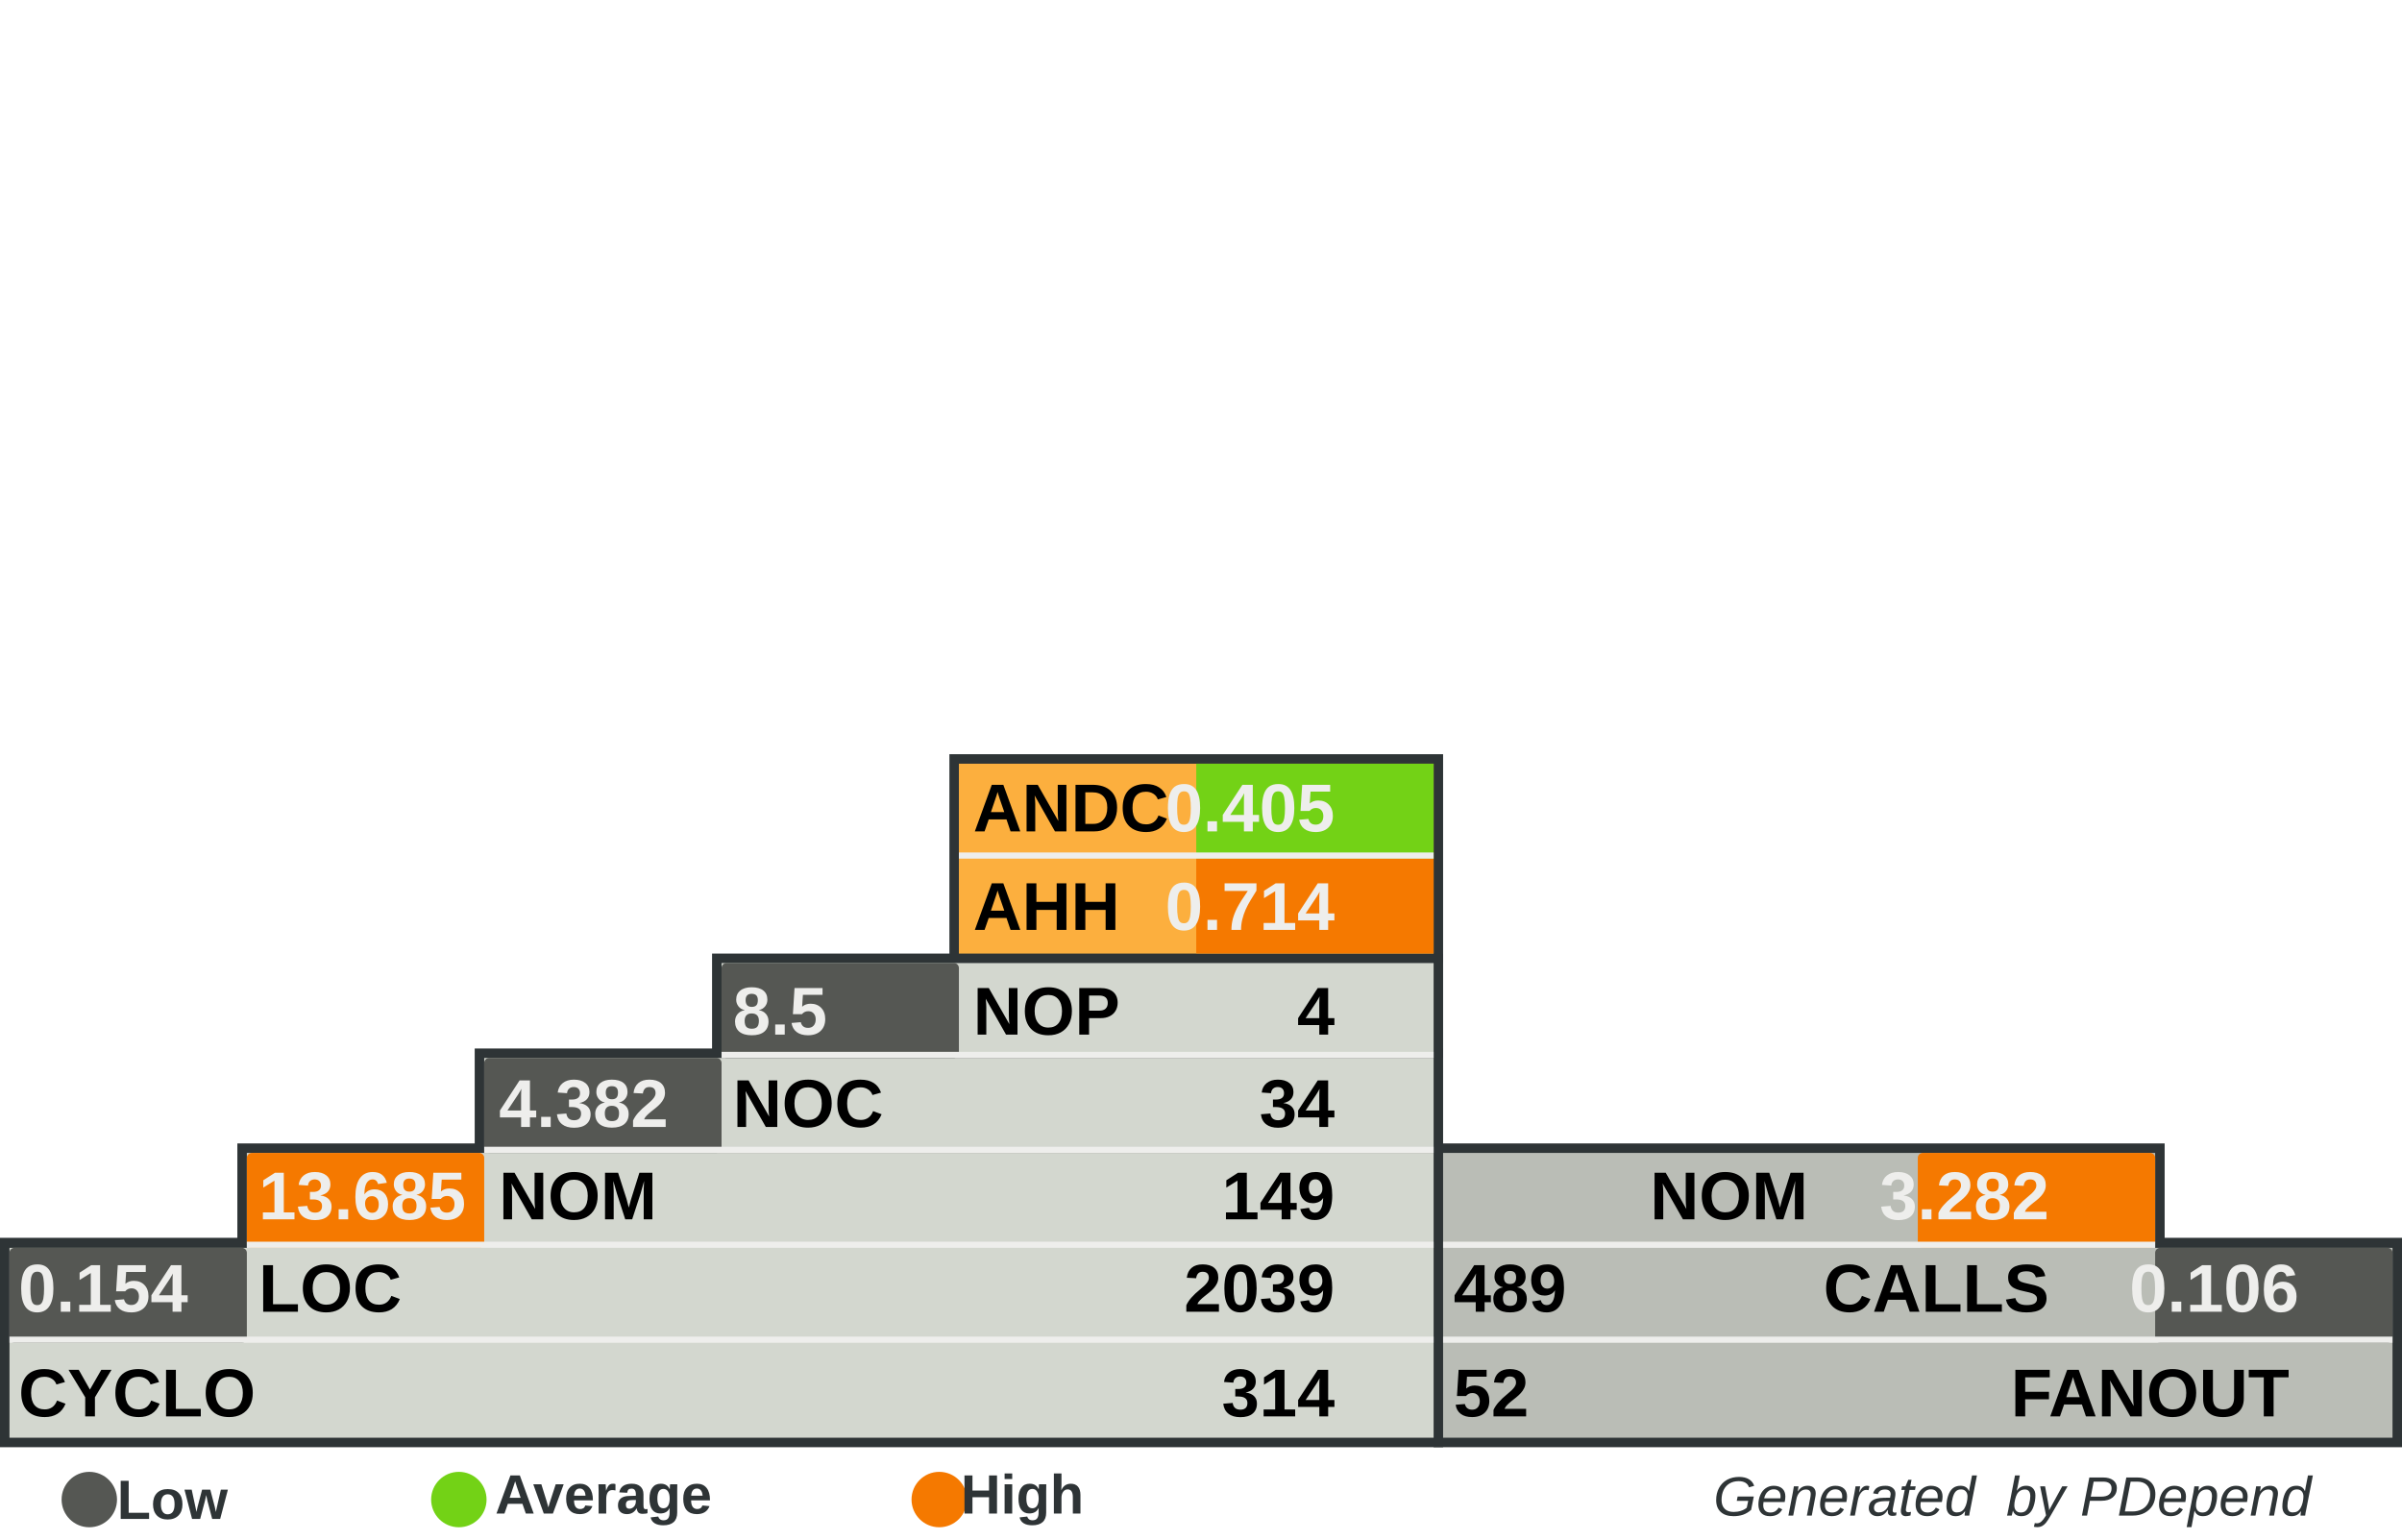
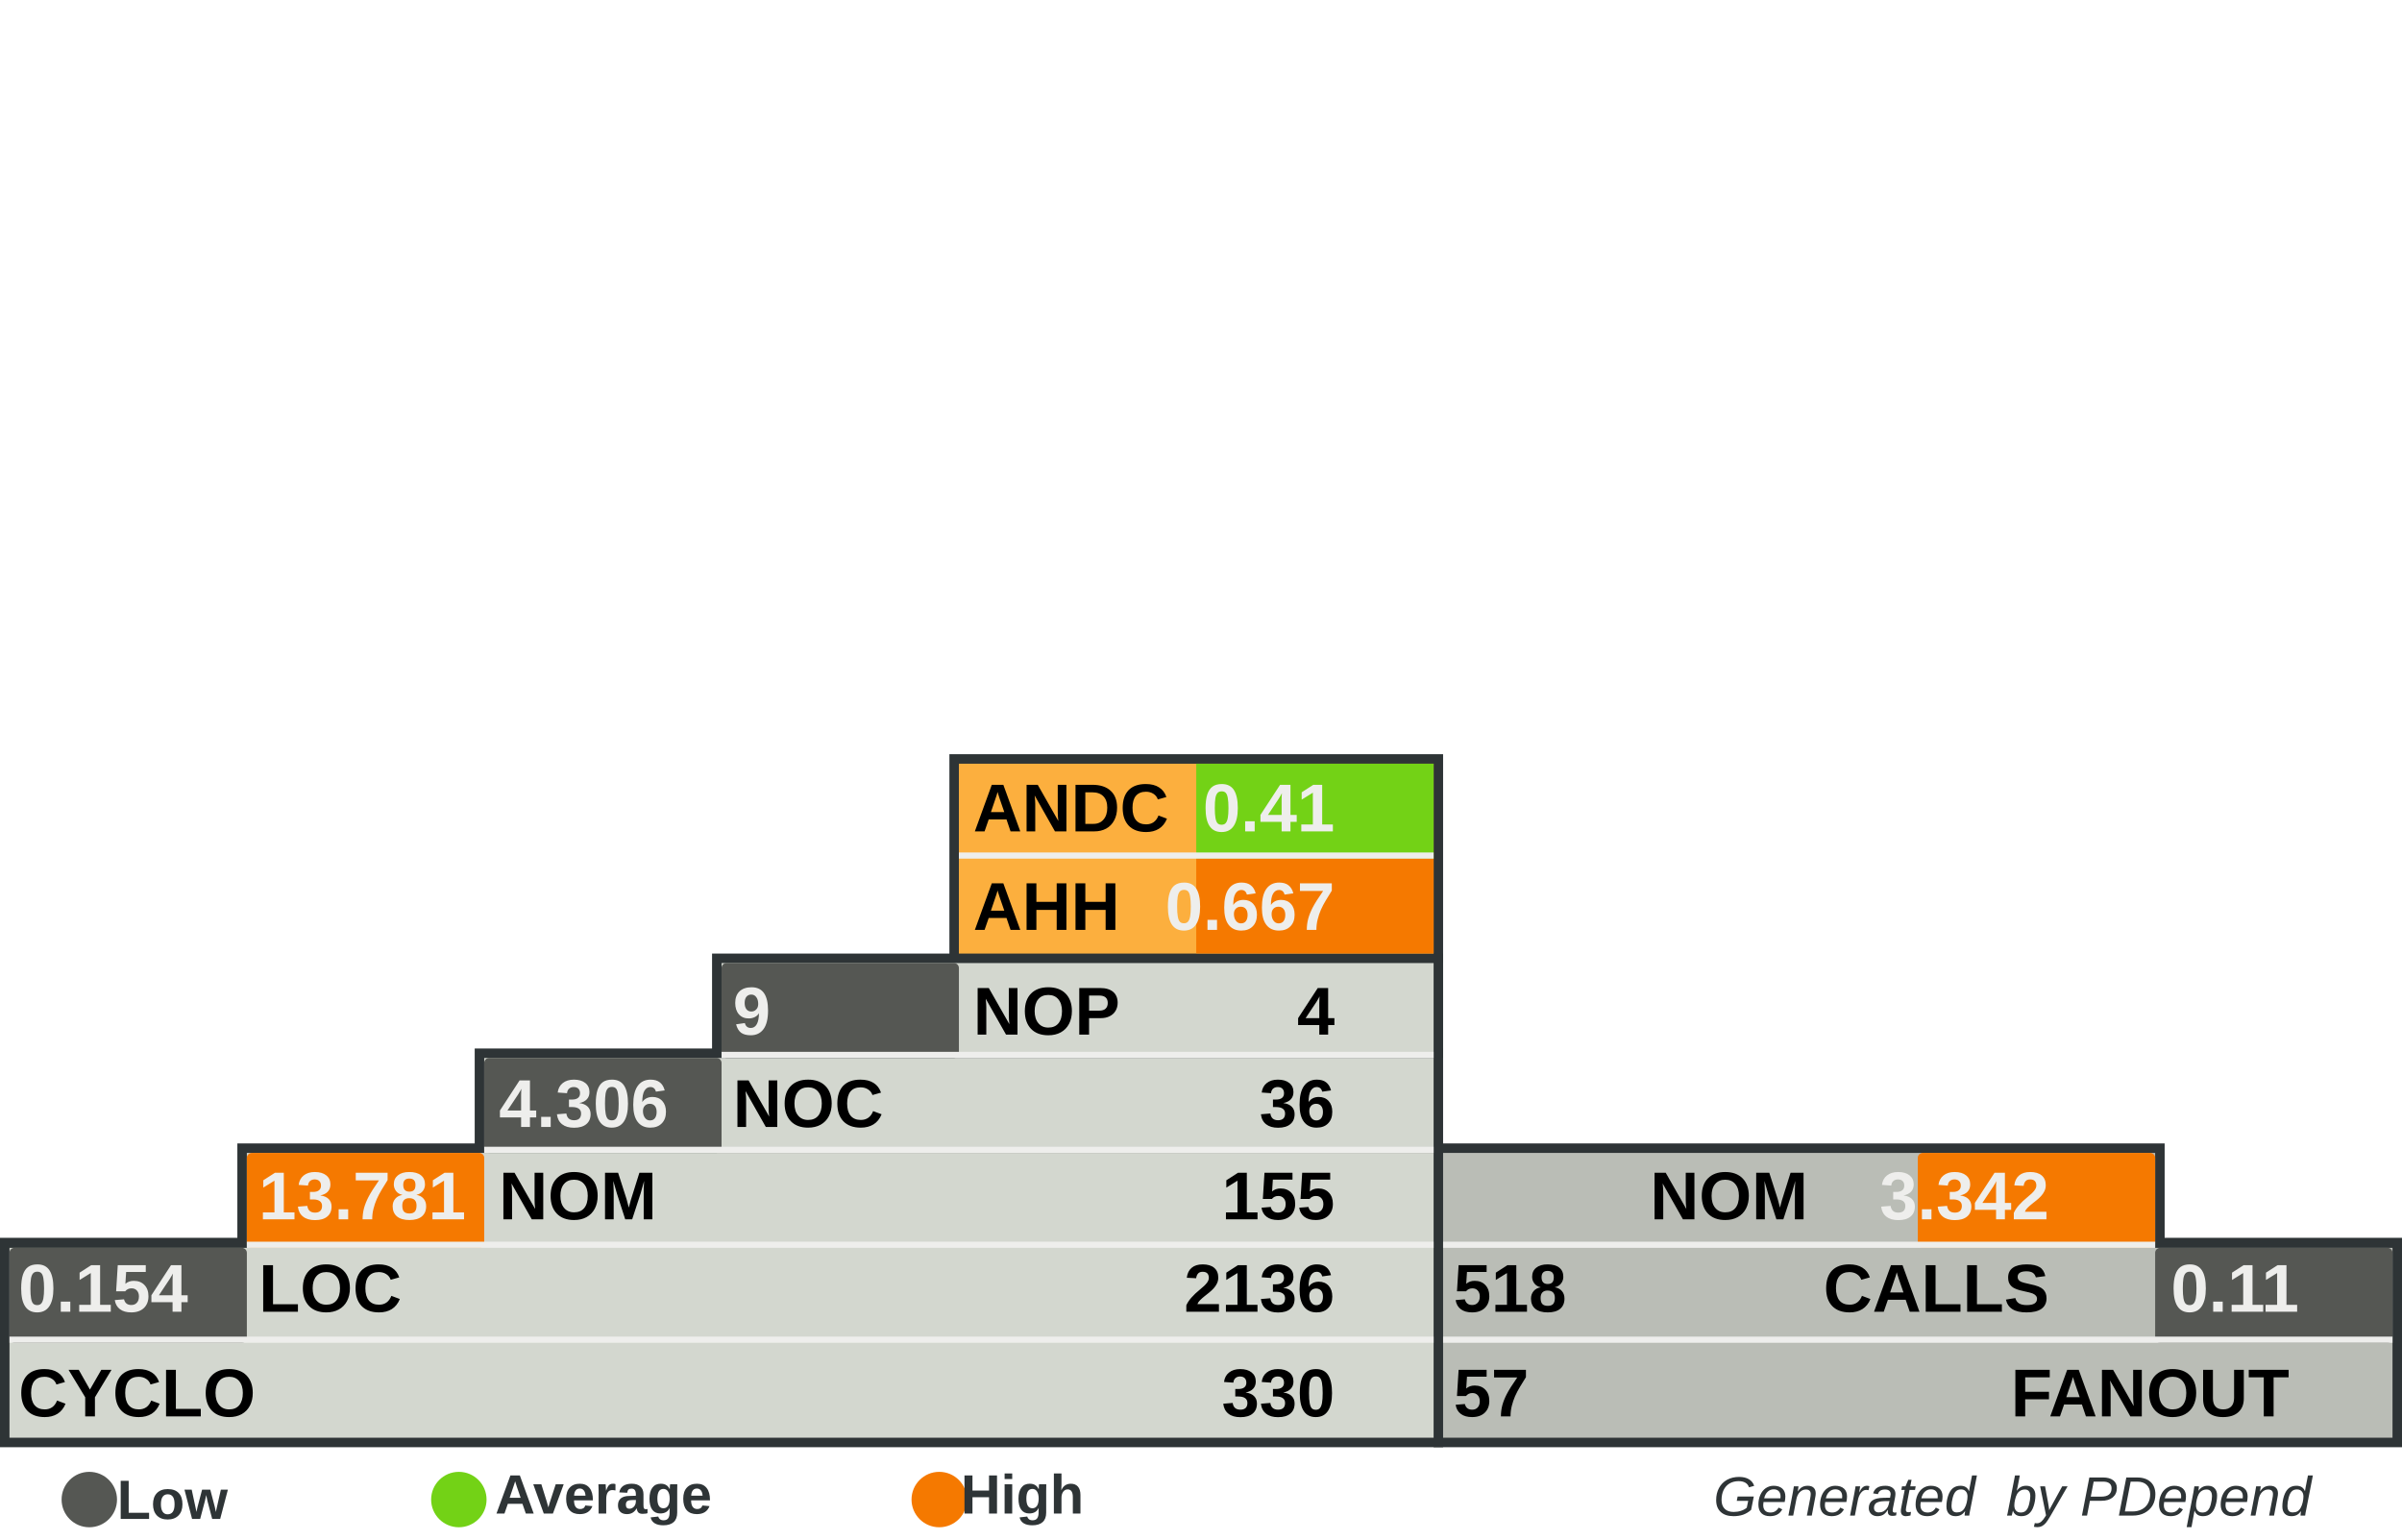
<svg xmlns="http://www.w3.org/2000/svg" width="390" height="250" id="svg5110" version="1.0">
  <defs id="defs5112">
    </defs>
  <g id="layer1">
    <rect style="fill:#555753" width="0" height="0" x="0" y="0" rx="0" ry="0" id="rect8982" xml:id="threshold.low" />
    <rect style="fill:#73d216" width="0" height="0" x="0" y="0" rx="0" ry="0" id="rect8983" xml:id="threshold.average" />
    <rect style="fill:#f57900" width="0" height="0" x="0" y="0" rx="0" ry="0" id="rect2834" xml:id="threshold.high" />
    <rect style="opacity:1;fill:#2e3436;fill-opacity:1;stroke:none;stroke-width:1;stroke-miterlimit:4;stroke-dasharray:none;stroke-opacity:1" id="rect4954" width="118.696" height="16.957" x="232.767" y="185.672" rx="2.978" ry="0" />
    <rect style="opacity:1;fill:#2e3436;fill-opacity:1;stroke:none;stroke-width:1;stroke-miterlimit:4;stroke-dasharray:none;stroke-opacity:1" id="rect4956" width="157.233" height="34" x="232.767" y="201" rx="3.945" ry="0" />
    <rect style="opacity:1;fill:#2e3436;fill-opacity:1;stroke:none;stroke-width:1;stroke-miterlimit:4;stroke-dasharray:none;stroke-opacity:1" id="rect4958" width="80.158" height="33.913" x="154.15" y="122.47" rx="2.011" ry="0" />
    <rect style="opacity:1;fill:#2e3436;fill-opacity:1;stroke:none;stroke-width:1;stroke-miterlimit:4;stroke-dasharray:none;stroke-opacity:1" id="rect4960" width="234.308" height="34" x="0" y="201" rx="5.879" ry="0" />
    <rect style="opacity:1;fill:#2e3436;fill-opacity:1;stroke:none;stroke-width:1;stroke-miterlimit:4;stroke-dasharray:none;stroke-opacity:1" id="rect4962" width="195.771" height="16.957" x="38.538" y="185.672" rx="4.912" ry="0" />
    <rect style="opacity:1;fill:#2e3436;fill-opacity:1;stroke:none;stroke-width:1;stroke-miterlimit:4;stroke-dasharray:none;stroke-opacity:1" id="rect4964" width="157.233" height="16.957" x="77.075" y="170.257" rx="3.945" ry="0" />
    <rect style="opacity:1;fill:#2e3436;fill-opacity:1;stroke:none;stroke-width:1;stroke-miterlimit:4;stroke-dasharray:none;stroke-opacity:1" id="rect4966" width="118.696" height="16.957" x="115.613" y="154.842" rx="2.978" ry="0" />
    <rect style="opacity:1;fill:#d3d7cf;fill-opacity:1;stroke:none;stroke-width:1;stroke-miterlimit:4;stroke-dasharray:none;stroke-opacity:1" id="rect4968" width="231.225" height="30.83" x="1.542" y="202.628" rx="5.801" ry="0" />
    <rect style="opacity:1;fill:#d3d7cf;fill-opacity:1;stroke:none;stroke-width:1;stroke-miterlimit:4;stroke-dasharray:none;stroke-opacity:1" id="rect4970" width="192.688" height="15.415" x="40.079" y="187.214" rx="4.834" ry="0" />
    <rect style="opacity:1;fill:#d3d7cf;fill-opacity:1;stroke:none;stroke-width:1;stroke-miterlimit:4;stroke-dasharray:none;stroke-opacity:1" id="rect4972" width="154.15" height="15.415" x="78.617" y="171.798" rx="3.868" ry="0" />
    <rect style="opacity:1;fill:#d3d7cf;fill-opacity:1;stroke:none;stroke-width:1;stroke-miterlimit:4;stroke-dasharray:none;stroke-opacity:1" id="rect4974" width="115.613" height="15.415" x="117.154" y="156.383" rx="2.901" ry="0" />
    <rect style="opacity:1;fill:#fcaf3e;fill-opacity:1;stroke:none;stroke-width:1;stroke-miterlimit:4;stroke-dasharray:none;stroke-opacity:1" id="rect4976" width="77.075" height="30.83" x="155.692" y="124.012" rx="1.934" ry="0" />
    <rect style="opacity:1;fill:#babdb6;fill-opacity:1;stroke:none;stroke-width:1;stroke-miterlimit:4;stroke-dasharray:none;stroke-opacity:1" id="rect4978" width="154.15" height="30.83" x="234.308" y="202.628" rx="3.868" ry="0" />
    <rect style="opacity:1;fill:#babdb6;fill-opacity:1;stroke:none;stroke-width:1;stroke-miterlimit:4;stroke-dasharray:none;stroke-opacity:1" id="rect4980" width="115.613" height="15.415" x="234.308" y="187.213" rx="2.901" ry="0" />
    <rect style="opacity:1;fill:#73d216;fill-opacity:1;stroke:none;stroke-width:1;stroke-miterlimit:4;stroke-dasharray:none;stroke-opacity:1" id="rect4982" xml:id="rect.andc" width="38.538" height="15.43" x="194.229" y="124.012" rx="0.967" ry="0" />
    <rect style="opacity:1;fill:#f57900;fill-opacity:1;stroke:none;stroke-width:1;stroke-miterlimit:4;stroke-dasharray:none;stroke-opacity:1" id="rect2851" xml:id="rect.ahh" width="38.538" height="15.4" x="194.229" y="139.412" rx="0.967" ry="0" />
    <rect style="opacity:1;fill:#555753;fill-opacity:1;stroke:none;stroke-width:1;stroke-miterlimit:4;stroke-dasharray:none;stroke-opacity:1" id="rect4984" xml:id="rect.noc-nop" width="38.538" height="15.415" x="117.154" y="156.383" rx="0.806" />
    <rect style="opacity:1;fill:#555753;fill-opacity:1;stroke:none;stroke-width:1;stroke-miterlimit:4;stroke-dasharray:none;stroke-opacity:1" id="rect4986" xml:id="rect.nom-noc" width="38.538" height="15.415" x="78.617" y="171.798" rx="0.806" />
    <rect style="opacity:1;fill:#f57900;fill-opacity:1;stroke:none;stroke-width:1;stroke-miterlimit:4;stroke-dasharray:none;stroke-opacity:1" id="rect4988" xml:id="rect.loc-nom" width="38.538" height="15.415" x="40.079" y="187.213" rx="0.806" />
    <rect style="opacity:1;fill:#555753;fill-opacity:1;stroke:none;stroke-width:1;stroke-miterlimit:4;stroke-dasharray:none;stroke-opacity:1" id="rect4990" xml:id="rect.cyclo-loc" width="38.538" height="15.415" x="1.542" y="202.628" rx="0.806" />
    <rect style="opacity:1;fill:#f57900;fill-opacity:1;stroke:none;stroke-width:1;stroke-miterlimit:4;stroke-dasharray:none;stroke-opacity:1" id="rect4992" xml:id="rect.calls-nom" width="38.538" height="15.415" x="311.383" y="187.213" rx="0.806" />
    <rect style="opacity:1;fill:#555753;fill-opacity:1;stroke:none;stroke-width:1;stroke-miterlimit:4;stroke-dasharray:none;stroke-opacity:1" id="rect4994" xml:id="rect.fanout-calls" width="38.538" height="15.415" x="349.921" y="202.628" rx="0.806" />
    <rect style="opacity:1;fill:#eeeeec;fill-opacity:1;stroke:none;stroke-width:1;stroke-miterlimit:4;stroke-dasharray:none;stroke-opacity:1" id="rect4996" width="231.225" height="1" x="1.542" y="217.043" rx="5.801" ry="0" />
    <rect style="opacity:1;fill:#eeeeec;fill-opacity:1;stroke:none;stroke-width:1;stroke-miterlimit:4;stroke-dasharray:none;stroke-opacity:1" id="rect4998" width="192.688" height="1" x="40.079" y="201.628" rx="4.834" ry="0" />
    <rect style="opacity:1;fill:#eeeeec;fill-opacity:1;stroke:none;stroke-width:1;stroke-miterlimit:4;stroke-dasharray:none;stroke-opacity:1" id="rect5000" width="154.15" height="1" x="78.617" y="186.213" rx="3.868" ry="0" />
    <rect style="opacity:1;fill:#eeeeec;fill-opacity:1;stroke:none;stroke-width:1;stroke-miterlimit:4;stroke-dasharray:none;stroke-opacity:1" id="rect5002" width="115.613" height="1" x="117.154" y="170.798" rx="2.901" ry="0" />
    <rect style="opacity:1;fill:#eeeeec;fill-opacity:1;stroke:none;stroke-width:1;stroke-miterlimit:4;stroke-dasharray:none;stroke-opacity:1" id="rect5004" width="115.613" height="1" x="234.308" y="201.628" rx="2.901" ry="0" />
    <rect style="opacity:1;fill:#eeeeec;fill-opacity:1;stroke:none;stroke-width:1;stroke-miterlimit:4;stroke-dasharray:none;stroke-opacity:1" id="rect5006" width="154.15" height="1" x="234.308" y="217.043" rx="3.868" ry="0" />
    <rect style="opacity:1;fill:#eeeeec;fill-opacity:1;stroke:none;stroke-width:1;stroke-miterlimit:4;stroke-dasharray:none;stroke-opacity:1" id="rect5008" width="77.075" height="1" x="155.692" y="138.427" rx="1.934" ry="0" />
    <text xml:space="preserve" style="font-size:11px;font-style:normal;font-variant:normal;font-weight:bold;font-stretch:normal;fill:#000000;fill-opacity:1;stroke:none;stroke-width:1px;stroke-linecap:butt;stroke-linejoin:miter;stroke-opacity:1;font-family:Arial" x="158" y="135" title="Average Number of Derived Classes" id="text5010">
      <tspan title="Average Number of Derived Classes" id="tspan5012" x="158" y="135">ANDC</tspan>
    </text>
    <text xml:space="preserve" style="font-size:11px;font-style:normal;font-variant:normal;font-weight:bold;font-stretch:normal;fill:#000000;fill-opacity:1;stroke:none;stroke-width:1px;stroke-linecap:butt;stroke-linejoin:miter;stroke-opacity:1;font-family:Arial" x="158" y="151" title="Average Hierarchy Height" id="text5014">
      <tspan title="Average Hierarchy Height" id="tspan5016" x="158" y="151">AHH</tspan>
    </text>
    <text xml:space="preserve" style="font-size:11px;font-style:normal;font-variant:normal;font-weight:bold;font-stretch:normal;fill:#000000;fill-opacity:1;stroke:none;stroke-width:1px;stroke-linecap:butt;stroke-linejoin:miter;stroke-opacity:1;font-family:Arial" x="158" y="168" title="Number Of Packages" id="text5018">
      <tspan title="Number Of Packages" id="tspan5020" x="158" y="168">NOP</tspan>
    </text>
    <text xml:space="preserve" style="font-size:11px;font-style:normal;font-variant:normal;font-weight:bold;font-stretch:normal;fill:#000000;fill-opacity:1;stroke:none;stroke-width:1px;stroke-linecap:butt;stroke-linejoin:miter;stroke-opacity:1;font-family:Arial" x="119" y="183" id="text5022" title="Number Of Classes" transform="scale(0.9999985,1.000001)">
      <tspan title="Number Of Classes" id="tspan5024" x="119" y="183">NOC</tspan>
    </text>
    <text xml:space="preserve" style="font-size:11px;font-style:normal;font-variant:normal;font-weight:bold;font-stretch:normal;fill:#000000;fill-opacity:1;stroke:none;stroke-width:1px;stroke-linecap:butt;stroke-linejoin:miter;stroke-opacity:1;font-family:Arial" x="81" y="198" id="text5026" title="Number Of Methods (Methods+Functions)" transform="scale(0.9999985,1.000001)">
      <tspan title="Number Of Methods (Methods+Functions)" id="tspan5028" x="81" y="198">NOM</tspan>
    </text>
    <text xml:space="preserve" style="font-size:11px;font-style:normal;font-variant:normal;font-weight:bold;font-stretch:normal;fill:#000000;fill-opacity:1;stroke:none;stroke-width:1px;stroke-linecap:butt;stroke-linejoin:miter;stroke-opacity:1;font-family:Arial" x="42" y="213" id="text5030" title="Lines Of Code (Non Comment and Non Whitespace Lines)" transform="scale(0.9999985,1.000001)">
      <tspan title="Lines Of Code (Non Comment and Non Whitespace Lines)" id="tspan5032" x="42" y="213">LOC</tspan>
    </text>
    <text xml:space="preserve" style="font-size:11px;font-style:normal;font-variant:normal;font-weight:bold;font-stretch:normal;fill:#000000;fill-opacity:1;stroke:none;stroke-width:1px;stroke-linecap:butt;stroke-linejoin:miter;stroke-opacity:1;font-family:Arial" x="3" y="230" id="text5034" title="Cyclomatic Complexity" transform="scale(0.9999985,1.000001)">
      <tspan title="Cyclomatic Complexity" id="tspan5036" x="3" y="230">CYCLO</tspan>
    </text>
    <text xml:space="preserve" style="font-size:11px;font-style:normal;font-variant:normal;font-weight:bold;font-stretch:normal;text-align:end;text-anchor:end;fill:#000000;fill-opacity:1;stroke:none;stroke-width:1px;stroke-linecap:butt;stroke-linejoin:miter;stroke-opacity:1;font-family:Arial" x="308.858" y="198" id="text5038" title="Number Of Methods (Methods+Functions)" transform="scale(0.9999985,1.000001)">
      <tspan title="Number Of Methods (Methods+Functions)" id="tspan5040" x="308.858" y="198">NOM</tspan>
    </text>
    <text xml:space="preserve" style="font-size:11px;font-style:normal;font-variant:normal;font-weight:bold;font-stretch:normal;text-anchor:end;fill:#000000;fill-opacity:1;stroke:none;stroke-width:1px;stroke-linecap:butt;stroke-linejoin:miter;stroke-opacity:1;font-family:Arial" x="348" y="213" id="text5042" title="Number of Operation Calls" transform="scale(0.9999985,1.000001)">
      <tspan title="Number of Operation Calls" id="tspan5044" x="348" y="213">CALLS</tspan>
    </text>
    <text xml:space="preserve" style="font-size:11px;font-style:normal;font-variant:normal;font-weight:bold;font-stretch:normal;text-anchor:end;fill:#000000;fill-opacity:1;stroke:none;stroke-width:1px;stroke-linecap:butt;stroke-linejoin:miter;stroke-opacity:1;font-family:Arial" x="387" y="230" id="text5046" title="Number of Called Classes" transform="scale(0.9999985,1.000001)">
      <tspan title="Number of Called Classes" id="tspan5048" x="387" y="230">FANOUT</tspan>
    </text>
    <text xml:space="preserve" style="font-size:11px;font-style:normal;font-variant:normal;font-weight:bold;font-stretch:normal;fill:#000000;fill-opacity:1;stroke:none;stroke-width:1px;stroke-linecap:butt;stroke-linejoin:miter;stroke-opacity:1;font-family:Arial" title="Number of Called Classes" x="236" y="230" id="text5050" transform="scale(0.9999985,1.000001)">
-       <tspan title="Number of Called Classes" id="tspan5052" xml:id="pdepend.fanout" x="236" y="230">52</tspan>
+       <tspan title="Number of Called Classes" id="tspan5052" xml:id="pdepend.fanout" x="236" y="230">57</tspan>
    </text>
    <text xml:space="preserve" style="font-size:11px;font-style:normal;font-variant:normal;font-weight:bold;font-stretch:normal;fill:#000000;fill-opacity:1;stroke:none;stroke-width:1px;stroke-linecap:butt;stroke-linejoin:miter;stroke-opacity:1;font-family:Arial" title="Number of Operation Calls" x="236" y="213" id="text5054" transform="scale(0.9999985,1.000001)">
-       <tspan title="Number of Operation Calls" id="tspan5056" xml:id="pdepend.calls" x="236" y="213">489</tspan>
+       <tspan title="Number of Operation Calls" id="tspan5056" xml:id="pdepend.calls" x="236" y="213">518</tspan>
    </text>
    <text xml:space="preserve" style="font-size:11px;font-style:normal;font-variant:normal;font-weight:bold;font-stretch:normal;text-anchor:end;fill:#000000;fill-opacity:1;stroke:none;stroke-width:1px;stroke-linecap:butt;stroke-linejoin:miter;stroke-opacity:1;font-family:Arial" title="Cyclomatic Complexity" x="232" y="230" id="text5058" transform="scale(0.9999985,1.000001)">
-       <tspan title="Cyclomatic Complexity" id="tspan5060" xml:id="pdepend.cyclo" x="232" y="230">314</tspan>
+       <tspan title="Cyclomatic Complexity" id="tspan5060" xml:id="pdepend.cyclo" x="232" y="230">330</tspan>
    </text>
    <text xml:space="preserve" style="font-size:11px;font-style:normal;font-variant:normal;font-weight:bold;font-stretch:normal;text-anchor:end;fill:#000000;fill-opacity:1;stroke:none;stroke-width:1px;stroke-linecap:butt;stroke-linejoin:miter;stroke-opacity:1;font-family:Arial" title="Lines Of Code (Non Comment and Non Whitespace Lines)" x="232" y="213" id="text5062" transform="scale(0.9999985,1.000001)">
-       <tspan xml:id="pdepend.loc" title="Lines Of Code (Non Comment and Non Whitespace Lines)" id="tspan5064" x="232" y="213">2039</tspan>
+       <tspan xml:id="pdepend.loc" title="Lines Of Code (Non Comment and Non Whitespace Lines)" id="tspan5064" x="232" y="213">2136</tspan>
    </text>
    <text xml:space="preserve" style="font-size:11px;font-style:normal;font-variant:normal;font-weight:bold;font-stretch:normal;text-anchor:end;fill:#000000;fill-opacity:1;stroke:none;stroke-width:1px;stroke-linecap:butt;stroke-linejoin:miter;stroke-opacity:1;font-family:Arial" title="Number Of Methods (Methods+Functions)" x="232" y="198" id="text5066" transform="scale(0.9999985,1.000001)">
-       <tspan title="Number Of Methods (Methods+Functions)" id="tspan5068" xml:id="pdepend.nom" x="232" y="198">149</tspan>
+       <tspan title="Number Of Methods (Methods+Functions)" id="tspan5068" xml:id="pdepend.nom" x="232" y="198">155</tspan>
    </text>
    <text xml:space="preserve" style="font-size:11px;font-style:normal;font-variant:normal;font-weight:bold;font-stretch:normal;text-anchor:end;fill:#000000;fill-opacity:1;stroke:none;stroke-width:1px;stroke-linecap:butt;stroke-linejoin:miter;stroke-opacity:1;font-family:Arial" title="Number Of Packages" x="232" y="168" id="text5070" transform="scale(0.9999985,1.000001)">
      <tspan title="Number Of Packages" id="tspan5072" xml:id="pdepend.nop" x="232" y="168">4</tspan>
    </text>
    <text xml:space="preserve" style="font-size:11px;font-style:normal;font-variant:normal;font-weight:bold;font-stretch:normal;text-anchor:end;fill:#000000;fill-opacity:1;stroke:none;stroke-width:1px;stroke-linecap:butt;stroke-linejoin:miter;stroke-opacity:1;font-family:Arial" title="Number Of Classes" x="232" y="183" id="text5074" transform="scale(0.9999985,1.000001)">
-       <tspan title="Number Of Classes" id="tspan5076" xml:id="pdepend.noc" x="232" y="183">34</tspan>
+       <tspan title="Number Of Classes" id="tspan5076" xml:id="pdepend.noc" x="232" y="183">36</tspan>
    </text>
    <text xml:space="preserve" style="font-size:11px;font-style:normal;font-variant:normal;font-weight:bold;font-stretch:normal;text-anchor:end;fill:#eeeeec;fill-opacity:1;stroke:none;stroke-width:1px;stroke-linecap:butt;stroke-linejoin:miter;stroke-opacity:1;font-family:Arial" title="Average Number of Derived Classes" x="232" y="135" id="text5078" transform="scale(0.9999985,1.000001)">
-       <tspan title="Average Number of Derived Classes" id="tspan5080" xml:id="pdepend.andc" x="232" y="135">0.405</tspan>
+       <tspan title="Average Number of Derived Classes" id="tspan5080" xml:id="pdepend.andc" x="232" y="135">0.41</tspan>
    </text>
    <text xml:space="preserve" style="font-size:11px;font-style:normal;font-variant:normal;font-weight:bold;font-stretch:normal;text-anchor:end;fill:#eeeeec;fill-opacity:1;stroke:none;stroke-width:1px;stroke-linecap:butt;stroke-linejoin:miter;stroke-opacity:1;font-family:Arial" title="Average Hierarchy Height" x="232" y="151" id="text5082" transform="scale(0.9999985,1.000001)">
-       <tspan title="Average Hierarchy Height" id="tspan5084" xml:id="pdepend.ahh" x="232" y="151">0.714</tspan>
+       <tspan title="Average Hierarchy Height" id="tspan5084" xml:id="pdepend.ahh" x="232" y="151">0.667</tspan>
    </text>
    <text xml:space="preserve" style="font-size:11px;font-style:normal;font-variant:normal;font-weight:bold;font-stretch:normal;fill:#eeeeec;fill-opacity:1;stroke:none;stroke-width:1px;stroke-linecap:butt;stroke-linejoin:miter;stroke-opacity:1;font-family:Arial" title="Ratio: Number of Classes / Number of Packages" x="119" y="168" id="text5086" transform="scale(0.9999985,1.000001)">
-       <tspan title="Ratio: Number of Classes / Number of Packages" id="tspan5088" xml:id="pdepend.noc-nop" x="119" y="168">8.5</tspan>
+       <tspan title="Ratio: Number of Classes / Number of Packages" id="tspan5088" xml:id="pdepend.noc-nop" x="119" y="168">9</tspan>
    </text>
    <text xml:space="preserve" style="font-size:11px;font-style:normal;font-variant:normal;font-weight:bold;font-stretch:normal;fill:#eeeeec;fill-opacity:1;stroke:none;stroke-width:1px;stroke-linecap:butt;stroke-linejoin:miter;stroke-opacity:1;font-family:Arial" title="Ratio: Number of Methods / Number of Classes" x="81" y="183" id="text5090" transform="scale(0.9999985,1.000001)">
-       <tspan title="Ratio: Number of Methods / Number of Classes" id="tspan5092" xml:id="pdepend.nom-noc" x="81" y="183">4.382</tspan>
+       <tspan title="Ratio: Number of Methods / Number of Classes" id="tspan5092" xml:id="pdepend.nom-noc" x="81" y="183">4.306</tspan>
    </text>
    <text xml:space="preserve" style="font-size:11px;font-style:normal;font-variant:normal;font-weight:bold;font-stretch:normal;fill:#eeeeec;fill-opacity:1;stroke:none;stroke-width:1px;stroke-linecap:butt;stroke-linejoin:miter;stroke-opacity:1;font-family:Arial" title="Ratio: Lines of Code / Number of Methods" x="42" y="198" id="text5094" transform="scale(0.9999985,1.000001)">
-       <tspan title="Ratio: Lines of Code / Number of Methods" id="tspan5096" xml:id="pdepend.loc-nom" x="42" y="198">13.685</tspan>
+       <tspan title="Ratio: Lines of Code / Number of Methods" id="tspan5096" xml:id="pdepend.loc-nom" x="42" y="198">13.781</tspan>
    </text>
    <text xml:space="preserve" style="font-size:11px;font-style:normal;font-variant:normal;font-weight:bold;font-stretch:normal;fill:#eeeeec;fill-opacity:1;stroke:none;stroke-width:1px;stroke-linecap:butt;stroke-linejoin:miter;stroke-opacity:1;font-family:Arial" title="Ratio: Cyclomatic Complexity / Lines of Code" x="3" y="213" id="text5098" transform="scale(0.9999985,1.000001)">
      <tspan title="Ratio: Cyclomatic Complexity / Lines of Code" id="tspan5100" xml:id="pdepend.cyclo-loc" x="3" y="213">0.154</tspan>
    </text>
    <text xml:space="preserve" style="font-size:11px;font-style:normal;font-variant:normal;font-weight:bold;font-stretch:normal;text-anchor:end;fill:#eeeeec;fill-opacity:1;stroke:none;stroke-width:1px;stroke-linecap:butt;stroke-linejoin:miter;stroke-opacity:1;font-family:Arial" title="Ratio: Number of Called Classes(FANOUT) / Number of Operation Calls" x="388.563" y="213" id="text5102" transform="scale(0.9999985,1.000001)">
-       <tspan title="Ratio: Number of Called Classes(FANOUT) / Number of Operation Calls" id="tspan5104" xml:id="pdepend.fanout-calls" x="388.563" y="213">0.106</tspan>
+       <tspan title="Ratio: Number of Called Classes(FANOUT) / Number of Operation Calls" id="tspan5104" xml:id="pdepend.fanout-calls" x="388.563" y="213">0.11</tspan>
    </text>
    <text xml:space="preserve" style="font-size:11px;font-style:normal;font-variant:normal;font-weight:bold;font-stretch:normal;text-anchor:end;fill:#eeeeec;fill-opacity:1;stroke:none;stroke-width:1px;stroke-linecap:butt;stroke-linejoin:miter;stroke-opacity:1;font-family:Arial" title="Ratio: Number of Operation Calls / Number of Methods (Methods+Functions)" x="348" y="198" id="text5106" transform="scale(0.9999985,1.000001)">
-       <tspan title="Ratio: Number of Operation Calls / Number of Methods (Methods+Functions)" id="tspan5108" xml:id="pdepend.calls-nom" x="348" y="198">3.282</tspan>
+       <tspan title="Ratio: Number of Operation Calls / Number of Methods (Methods+Functions)" id="tspan5108" xml:id="pdepend.calls-nom" x="348" y="198">3.342</tspan>
    </text>
    <text xml:space="preserve" style="font-size:8px;font-style:normal;font-variant:normal;font-weight:bold;font-stretch:normal;text-align:end;text-anchor:end;fill:#2e3436;fill-opacity:1;stroke:none;stroke-width:1px;stroke-linecap:butt;stroke-linejoin:miter;stroke-opacity:1;font-family:Arial" x="386.395" y="246.106" id="text2692">
      <tspan id="tspan2694" x="386.395" y="246.106" style="font-size:9px;font-style:italic;font-variant:normal;font-weight:normal;font-stretch:normal;text-align:end;text-anchor:end;fill:#2e3436;font-family:Arial;">Generated  by PDepend</tspan>
    </text>
    <path style="opacity:1;fill:#555753;fill-opacity:1;stroke:none;stroke-width:1;stroke-miterlimit:4;stroke-dasharray:none;stroke-opacity:1" id="path3780" d="M 65.333,285.667 A 12,10.333 0 1 1 41.333,285.667 A 12,10.333 0 1 1 65.333,285.667 z" transform="matrix(0.375,0,0,0.4354839,-5.5,119.0968)" />
    <text xml:space="preserve" style="font-size:8px;font-style:normal;font-weight:bold;text-align:center;text-anchor:middle;fill:#2e3436;fill-opacity:1;stroke:none;stroke-width:1px;stroke-linecap:butt;stroke-linejoin:miter;stroke-opacity:1;font-family:URW Chancery L;" x="32.387" y="246.642" id="text3782">
      <tspan id="tspan3784" x="32.387" y="246.642" style="font-size:9px;font-style:normal;font-variant:normal;font-weight:bold;font-stretch:normal;fill:#2e3436;font-family:Arial;">Low</tspan>
    </text>
    <path style="opacity:1;fill:#73d216;fill-opacity:1;stroke:none;stroke-width:1;stroke-miterlimit:4;stroke-dasharray:none;stroke-opacity:1" id="path3786" d="M 65.333,285.667 A 12,10.333 0 1 1 41.333,285.667 A 12,10.333 0 1 1 65.333,285.667 z" transform="matrix(0.375,0,0,0.4354839,54.5,119.0968)" />
    <text xml:space="preserve" style="font-size:8px;font-style:normal;font-weight:bold;text-align:center;text-anchor:middle;fill:#2e3436;fill-opacity:1;stroke:none;stroke-width:1px;stroke-linecap:butt;stroke-linejoin:miter;stroke-opacity:1;font-family:URW Chancery L;" x="102.387" y="245.774" id="text3788">
      <tspan id="tspan3790" x="102.387" y="245.774" style="font-size:9px;font-style:normal;font-variant:normal;font-weight:bold;font-stretch:normal;fill:#2e3436;font-family:Arial;">Average</tspan>
    </text>
    <path style="opacity:1;fill:#f57900;fill-opacity:1;stroke:none;stroke-width:1;stroke-miterlimit:4;stroke-dasharray:none;stroke-opacity:1" id="path3792" d="M 65.333,285.667 A 12,10.333 0 1 1 41.333,285.667 A 12,10.333 0 1 1 65.333,285.667 z" transform="matrix(0.375,0,0,0.4354839,132.5,119.0968)" />
    <text xml:space="preserve" style="font-size:8px;font-style:normal;font-weight:bold;text-align:center;text-anchor:middle;fill:#2e3436;fill-opacity:1;stroke:none;stroke-width:1px;stroke-linecap:butt;stroke-linejoin:miter;stroke-opacity:1;font-family:URW Chancery L;" x="170.387" y="245.774" id="text3794">
      <tspan id="tspan3796" x="170.387" y="245.774" style="font-size:9px;font-style:normal;font-variant:normal;font-weight:bold;font-stretch:normal;fill:#2e3436;font-family:Arial;">High</tspan>
    </text>
  </g>
</svg>
